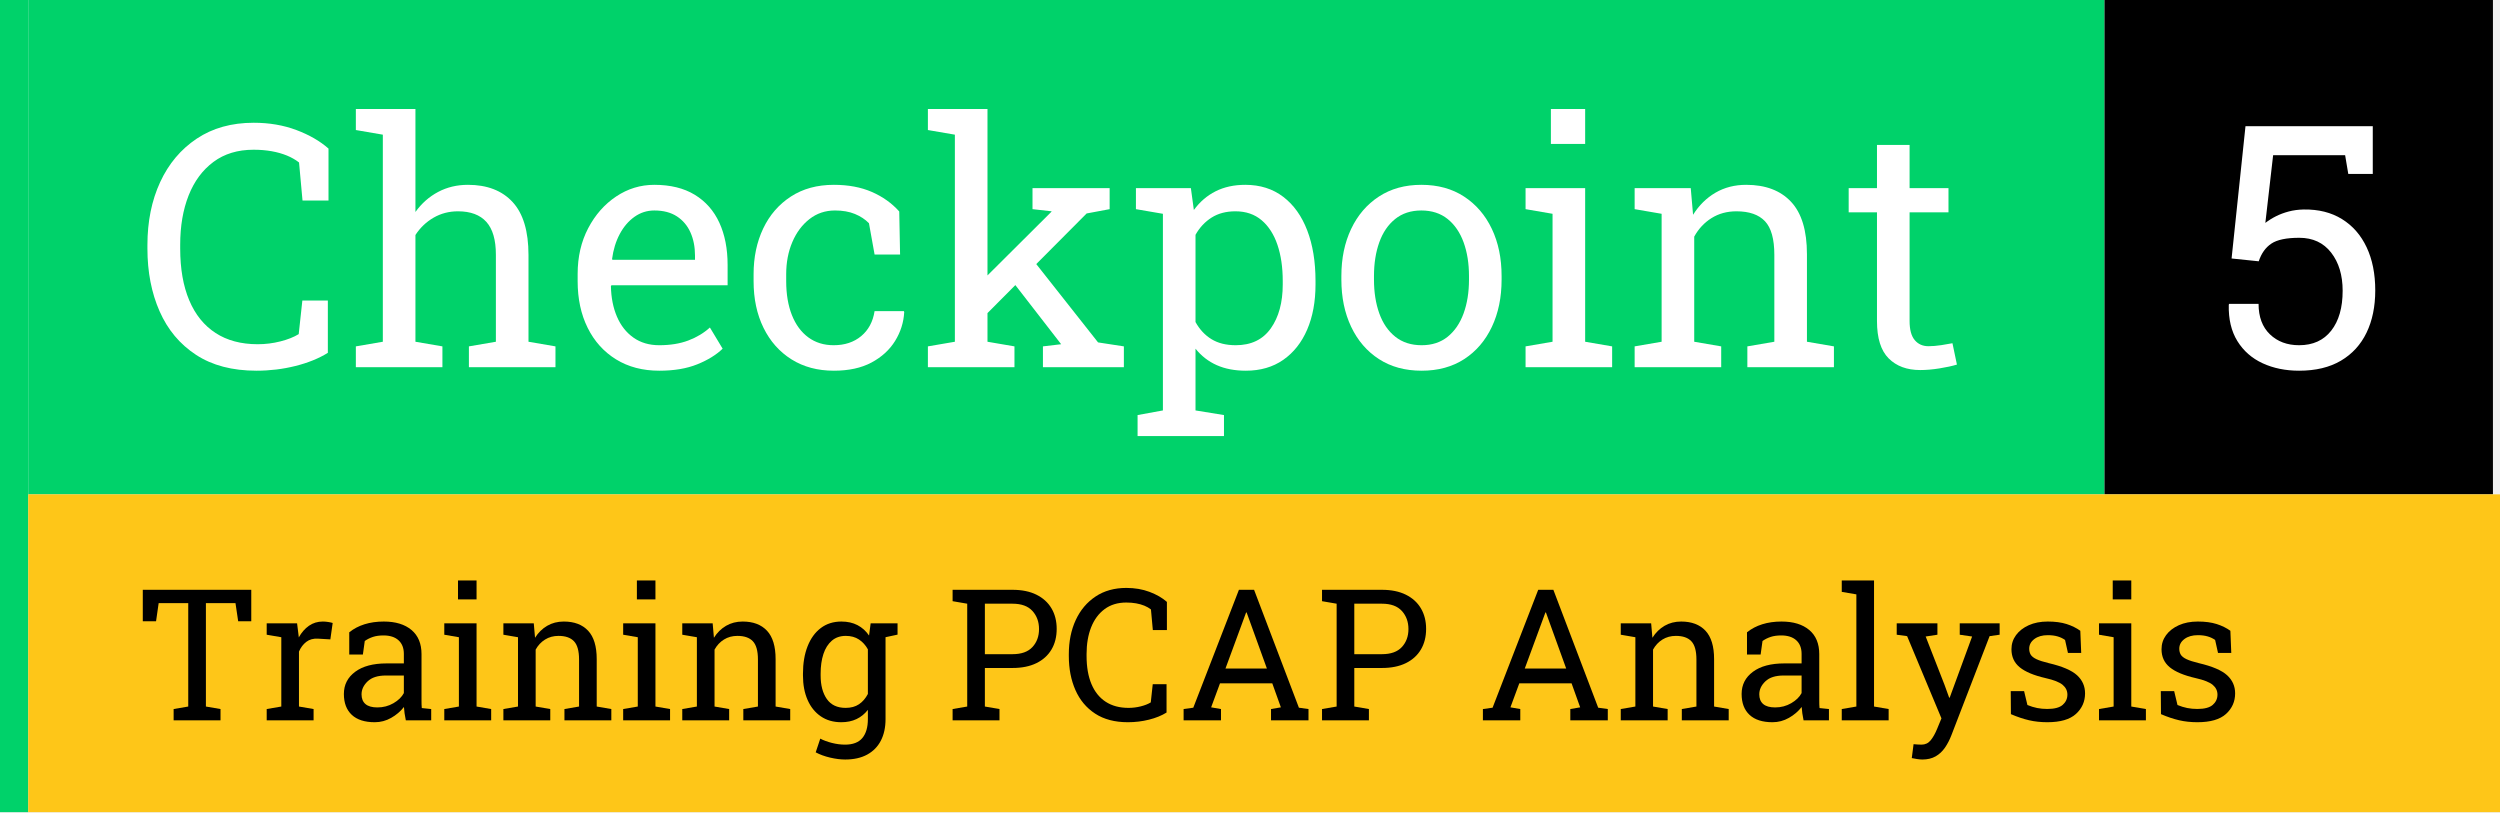
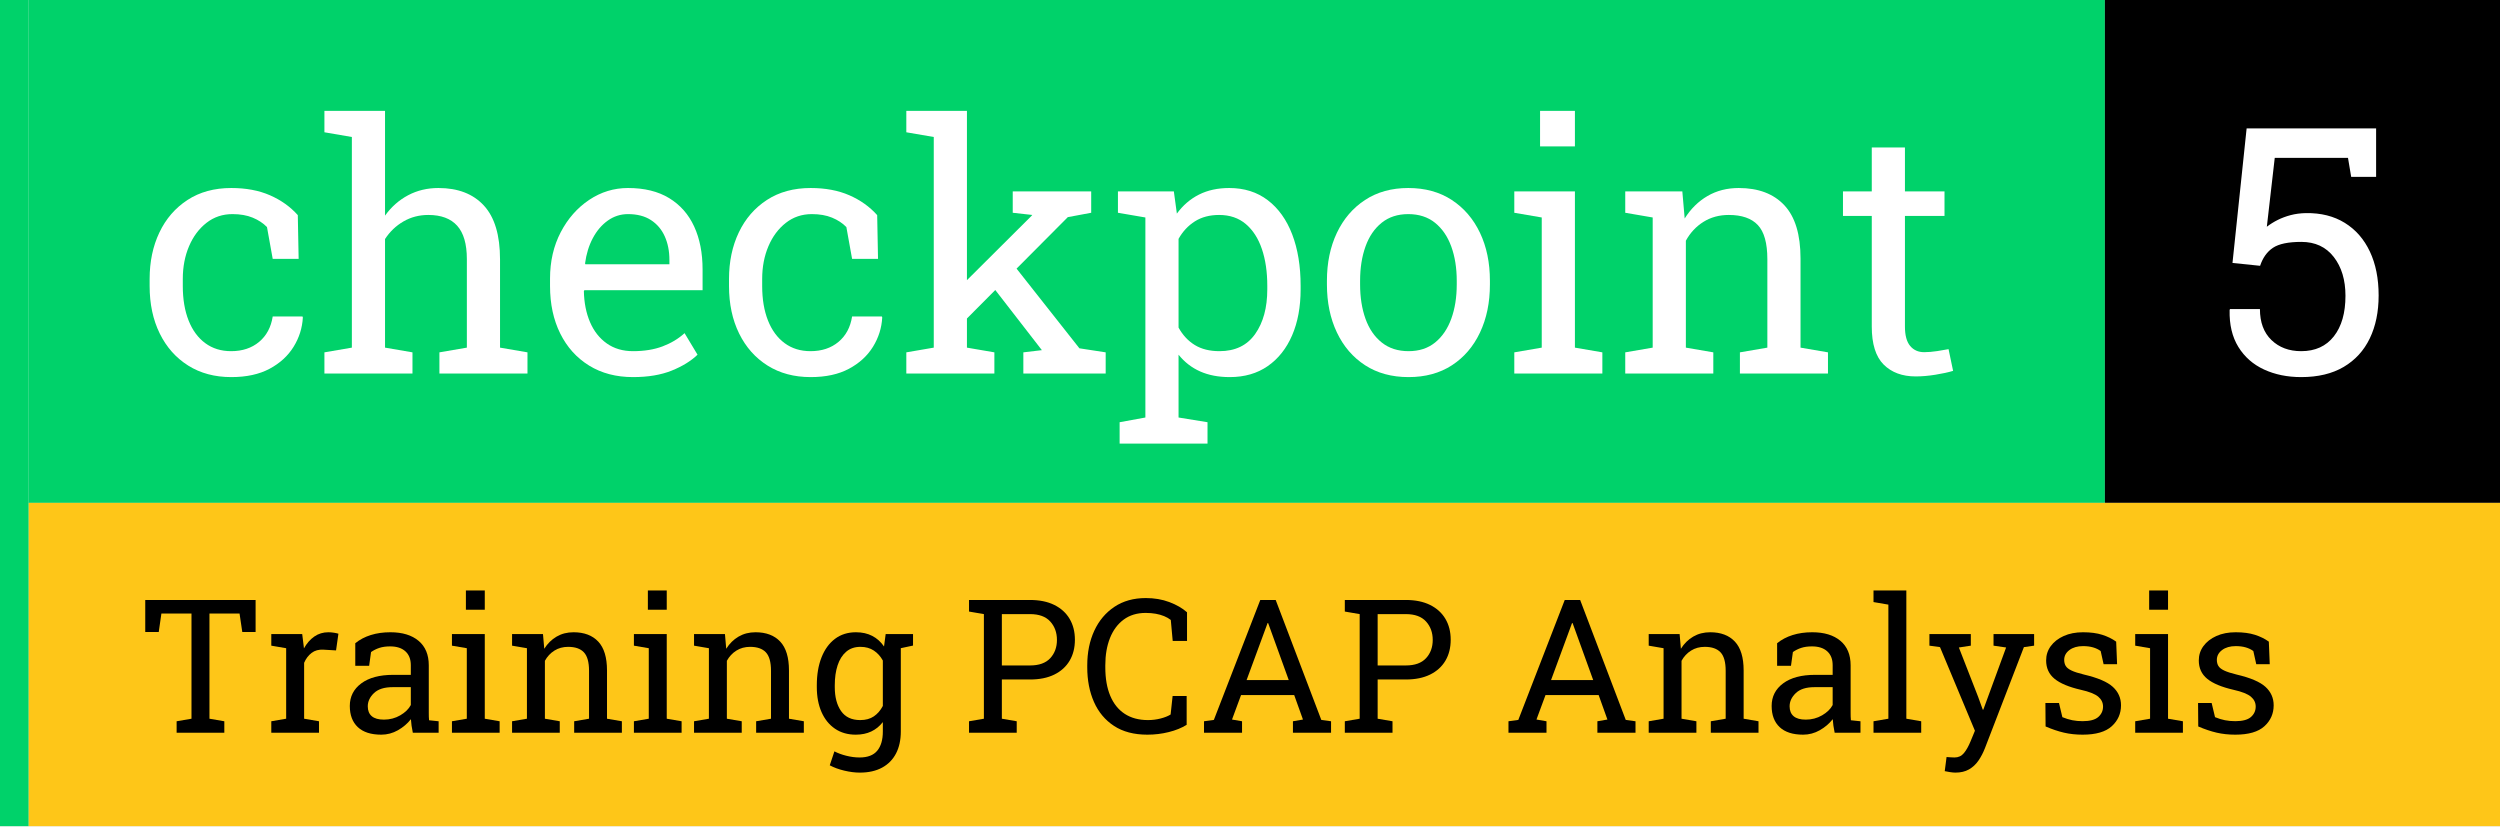
- <svg xmlns="http://www.w3.org/2000/svg" viewBox="0 0 354 115" width="354" height="115">
+ <svg xmlns="http://www.w3.org/2000/svg" viewBox="0 0 348 115" width="348" height="115">
  <rect x="0" y="0" width="4" height="115" fill="#00D26A" />
-   <rect x="4" y="0" width="294" height="70" fill="#00D26A" />
-   <rect x="298" y="0" width="55" height="70" fill="#000000" />
-   <rect x="4" y="70" width="350" height="45" fill="#FEC618" />
+   <rect x="4" y="0" width="289" height="70" fill="#00D26A" />
+   <rect x="293" y="0" width="55" height="70" fill="#000000" />
+   <rect x="4" y="70" width="344" height="45" fill="#FEC618" />
  <g fill="#FFFFFF">
-     <path d="M739 -21Q520 -21 373.5 75.0Q227 171 153.5 338.0Q80 505 80 717V738Q80 952 157.0 1118.5Q234 1285 378.0 1381.0Q522 1477 722 1477Q863 1477 980.0 1433.0Q1097 1389 1174 1321V1007H1017L996 1237Q964 1262 922.5 1279.0Q881 1296 830.5 1305.0Q780 1314 721 1314Q578 1314 479.0 1240.5Q380 1167 329.0 1038.0Q278 909 278 740V717Q278 534 332.5 404.5Q387 275 491.5 207.0Q596 139 746 139Q816 139 883.0 156.0Q950 173 994 200L1016 403H1170V87Q1088 36 974.0 7.5Q860 -21 739 -21Z" transform="translate(19.00, 52.00) scale(0.023438, -0.023438)" />
-     <path d="M49 0V126L212 154V1405L49 1433V1560H409V938Q465 1016 546.0 1059.0Q627 1102 726 1102Q900 1102 996.0 998.0Q1092 894 1092 678V154L1255 126V0H732V126L895 154V680Q895 814 837.5 878.0Q780 942 666 942Q585 942 518.5 903.5Q452 865 409 799V154L572 126V0Z" transform="translate(49.24, 52.00) scale(0.023438, -0.023438)" />
-     <path d="M567 -21Q417 -21 306.0 47.5Q195 116 134.5 238.0Q74 360 74 520V564Q74 718 137.5 839.5Q201 961 306.5 1031.5Q412 1102 537 1102Q683 1102 781.5 1042.0Q880 982 930.0 873.5Q980 765 980 618V495H278L275 490Q277 386 311.5 305.5Q346 225 411.0 179.0Q476 133 567 133Q667 133 742.5 161.5Q818 190 873 240L950 112Q892 56 796.5 17.5Q701 -21 567 -21ZM284 649H783V675Q783 753 755.5 814.5Q728 876 673.5 911.5Q619 947 537 947Q471 947 417.0 908.5Q363 870 328.0 804.0Q293 738 282 654Z" transform="translate(80.06, 52.00) scale(0.023438, -0.023438)" />
-     <path d="M563 -21Q416 -21 307.0 47.5Q198 116 138.0 238.0Q78 360 78 520V562Q78 716 136.0 838.0Q194 960 303.0 1031.0Q412 1102 563 1102Q694 1102 792.5 1059.0Q891 1016 958 941L963 681H809L775 870Q741 905 690.0 926.0Q639 947 570 947Q482 947 415.5 895.0Q349 843 312.0 756.0Q275 669 275 562V520Q275 402 309.5 315.0Q344 228 408.5 180.5Q473 133 562 133Q662 133 728.0 188.0Q794 243 809 339H986L988 333Q983 240 933.0 159.0Q883 78 790.5 28.5Q698 -21 563 -21Z" transform="translate(104.88, 52.00) scale(0.023438, -0.023438)" />
-     <path d="M64 0V126L227 154V1405L64 1433V1560H424V154L587 126V0ZM759 0V126L869 139L866 143L553 547L655 704L1092 150L1248 126V0ZM410 313 337 468 807 936 812 942 696 955V1082H1162V955L1023 929Z" transform="translate(129.89, 52.00) scale(0.023438, -0.023438)" />
-     <path d="M44 -416V-289L197 -261V927L34 955V1082H366L384 950Q438 1024 515.5 1063.0Q593 1102 695 1102Q829 1102 924.0 1029.5Q1019 957 1069.0 826.5Q1119 696 1119 521V500Q1119 344 1068.5 227.0Q1018 110 924.0 44.5Q830 -21 698 -21Q598 -21 522.5 12.5Q447 46 394 112V-261L566 -289V-416ZM637 133Q777 133 849.0 235.0Q921 337 921 500V521Q921 645 889.0 739.5Q857 834 793.5 888.0Q730 942 635 942Q551 942 491.0 904.0Q431 866 394 800V273Q431 206 490.5 169.5Q550 133 637 133Z" transform="translate(160.05, 52.00) scale(0.023438, -0.023438)" />
-     <path d="M563 -21Q413 -21 304.5 49.5Q196 120 137.0 244.5Q78 369 78 529V551Q78 711 137.0 835.5Q196 960 304.5 1031.0Q413 1102 561 1102Q711 1102 819.5 1031.0Q928 960 987.0 836.0Q1046 712 1046 551V529Q1046 368 987.0 243.5Q928 119 820.0 49.0Q712 -21 563 -21ZM563 133Q657 133 720.5 184.5Q784 236 816.5 325.5Q849 415 849 529V551Q849 665 816.5 754.5Q784 844 720.0 895.5Q656 947 561 947Q467 947 403.0 895.5Q339 844 307.0 754.5Q275 665 275 551V529Q275 415 307.0 325.5Q339 236 403.5 184.5Q468 133 563 133Z" transform="translate(188.11, 52.00) scale(0.023438, -0.023438)" />
-     <path d="M67 0V126L230 154V927L67 955V1082H427V154L590 126V0ZM220 1349V1560H427V1349Z" transform="translate(214.45, 52.00) scale(0.023438, -0.023438)" />
-     <path d="M74 0V126L237 154V927L74 955V1082H413L427 921Q481 1007 562.5 1054.5Q644 1102 748 1102Q923 1102 1019.0 999.5Q1115 897 1115 683V154L1278 126V0H755V126L918 154V679Q918 822 861.5 882.0Q805 942 689 942Q604 942 538.5 901.0Q473 860 434 789V154L597 126V0Z" transform="translate(229.73, 52.00) scale(0.023438, -0.023438)" />
-     <path d="M456 -17Q336 -17 265.5 53.5Q195 124 195 279V936H24V1082H195V1343H392V1082H627V936H392V279Q392 201 423.0 164.0Q454 127 506 127Q541 127 584.0 133.5Q627 140 651 145L678 16Q635 3 572.5 -7.0Q510 -17 456 -17Z" transform="translate(261.21, 52.00) scale(0.023438, -0.023438)" />
+     <path d="M563 -21Q416 -21 307.0 47.5Q198 116 138.0 238.0Q78 360 78 520V562Q78 716 136.0 838.0Q194 960 303.0 1031.0Q412 1102 563 1102Q694 1102 792.5 1059.0Q891 1016 958 941L963 681H809L775 870Q741 905 690.0 926.0Q639 947 570 947Q482 947 415.5 895.0Q349 843 312.0 756.0Q275 669 275 562V520Q275 402 309.5 315.0Q344 228 408.5 180.5Q473 133 562 133Q662 133 728.0 188.0Q794 243 809 339H986L988 333Q983 240 933.0 159.0Q883 78 790.5 28.5Q698 -21 563 -21Z" transform="translate(19.00, 52.00) scale(0.023438, -0.023438)" />
+     <path d="M49 0V126L212 154V1405L49 1433V1560H409V938Q465 1016 546.0 1059.0Q627 1102 726 1102Q900 1102 996.0 998.0Q1092 894 1092 678V154L1255 126V0H732V126L895 154V680Q895 814 837.5 878.0Q780 942 666 942Q585 942 518.5 903.5Q452 865 409 799V154L572 126V0Z" transform="translate(44.01, 52.00) scale(0.023438, -0.023438)" />
+     <path d="M567 -21Q417 -21 306.0 47.5Q195 116 134.5 238.0Q74 360 74 520V564Q74 718 137.5 839.5Q201 961 306.5 1031.5Q412 1102 537 1102Q683 1102 781.5 1042.0Q880 982 930.0 873.5Q980 765 980 618V495H278L275 490Q277 386 311.5 305.5Q346 225 411.0 179.0Q476 133 567 133Q667 133 742.5 161.5Q818 190 873 240L950 112Q892 56 796.5 17.5Q701 -21 567 -21ZM284 649H783V675Q783 753 755.5 814.5Q728 876 673.5 911.5Q619 947 537 947Q471 947 417.0 908.5Q363 870 328.0 804.0Q293 738 282 654Z" transform="translate(74.83, 52.00) scale(0.023438, -0.023438)" />
+     <path d="M563 -21Q416 -21 307.0 47.5Q198 116 138.0 238.0Q78 360 78 520V562Q78 716 136.0 838.0Q194 960 303.0 1031.0Q412 1102 563 1102Q694 1102 792.5 1059.0Q891 1016 958 941L963 681H809L775 870Q741 905 690.0 926.0Q639 947 570 947Q482 947 415.5 895.0Q349 843 312.0 756.0Q275 669 275 562V520Q275 402 309.5 315.0Q344 228 408.5 180.5Q473 133 562 133Q662 133 728.0 188.0Q794 243 809 339H986L988 333Q983 240 933.0 159.0Q883 78 790.5 28.5Q698 -21 563 -21Z" transform="translate(99.65, 52.00) scale(0.023438, -0.023438)" />
+     <path d="M64 0V126L227 154V1405L64 1433V1560H424V154L587 126V0ZM759 0V126L869 139L866 143L553 547L655 704L1092 150L1248 126V0ZM410 313 337 468 807 936 812 942 696 955V1082H1162V955L1023 929Z" transform="translate(124.66, 52.00) scale(0.023438, -0.023438)" />
+     <path d="M44 -416V-289L197 -261V927L34 955V1082H366L384 950Q438 1024 515.5 1063.0Q593 1102 695 1102Q829 1102 924.0 1029.5Q1019 957 1069.0 826.5Q1119 696 1119 521V500Q1119 344 1068.5 227.0Q1018 110 924.0 44.5Q830 -21 698 -21Q598 -21 522.5 12.5Q447 46 394 112V-261L566 -289V-416ZM637 133Q777 133 849.0 235.0Q921 337 921 500V521Q921 645 889.0 739.5Q857 834 793.5 888.0Q730 942 635 942Q551 942 491.0 904.0Q431 866 394 800V273Q431 206 490.5 169.5Q550 133 637 133Z" transform="translate(154.82, 52.00) scale(0.023438, -0.023438)" />
+     <path d="M563 -21Q413 -21 304.5 49.5Q196 120 137.0 244.5Q78 369 78 529V551Q78 711 137.0 835.5Q196 960 304.5 1031.0Q413 1102 561 1102Q711 1102 819.5 1031.0Q928 960 987.0 836.0Q1046 712 1046 551V529Q1046 368 987.0 243.5Q928 119 820.0 49.0Q712 -21 563 -21ZM563 133Q657 133 720.5 184.5Q784 236 816.5 325.5Q849 415 849 529V551Q849 665 816.5 754.5Q784 844 720.0 895.5Q656 947 561 947Q467 947 403.0 895.5Q339 844 307.0 754.5Q275 665 275 551V529Q275 415 307.0 325.5Q339 236 403.5 184.5Q468 133 563 133Z" transform="translate(182.88, 52.00) scale(0.023438, -0.023438)" />
+     <path d="M67 0V126L230 154V927L67 955V1082H427V154L590 126V0ZM220 1349V1560H427V1349Z" transform="translate(209.22, 52.00) scale(0.023438, -0.023438)" />
+     <path d="M74 0V126L237 154V927L74 955V1082H413L427 921Q481 1007 562.5 1054.5Q644 1102 748 1102Q923 1102 1019.0 999.5Q1115 897 1115 683V154L1278 126V0H755V126L918 154V679Q918 822 861.5 882.0Q805 942 689 942Q604 942 538.5 901.0Q473 860 434 789V154L597 126V0Z" transform="translate(224.50, 52.00) scale(0.023438, -0.023438)" />
+     <path d="M456 -17Q336 -17 265.5 53.5Q195 124 195 279V936H24V1082H195V1343H392V1082H627V936H392V279Q392 201 423.0 164.0Q454 127 506 127Q541 127 584.0 133.5Q627 140 651 145L678 16Q635 3 572.5 -7.0Q510 -17 456 -17Z" transform="translate(255.98, 52.00) scale(0.023438, -0.023438)" />
  </g>
  <g fill="#FFFFFF">
-     <path d="M522 -21Q399 -21 301.5 24.0Q204 69 149.0 158.0Q94 247 97 377L99 383H277Q277 265 345.5 199.0Q414 133 522 133Q647 133 716.0 221.0Q785 309 785 462Q785 603 715.5 692.5Q646 782 523 782Q407 782 354.5 747.0Q302 712 278 640L114 657L198 1456H967V1168H819L800 1281H365L318 872Q348 895 383.0 912.5Q418 930 459.5 941.0Q501 952 550 953Q684 955 781.0 895.0Q878 835 930.0 724.5Q982 614 982 464Q982 318 929.5 209.0Q877 100 774.5 39.5Q672 -21 522 -21Z" transform="translate(313.32, 52.00) scale(0.023438, -0.023438)" />
+     <path d="M522 -21Q399 -21 301.5 24.0Q204 69 149.0 158.0Q94 247 97 377L99 383H277Q277 265 345.5 199.0Q414 133 522 133Q647 133 716.0 221.0Q785 309 785 462Q785 603 715.5 692.5Q646 782 523 782Q407 782 354.5 747.0Q302 712 278 640L114 657L198 1456H967V1168H819L800 1281H365L318 872Q348 895 383.0 912.5Q418 930 459.5 941.0Q501 952 550 953Q684 955 781.0 895.0Q878 835 930.0 724.5Q982 614 982 464Q982 318 929.5 209.0Q877 100 774.5 39.5Q672 -21 522 -21Z" transform="translate(308.09, 52.00) scale(0.023438, -0.023438)" />
  </g>
  <g fill="#000000">
    <path d="M440 0V126L603 154V1307H273L244 1105H96V1456H1306V1105H1160L1130 1307H800V154L963 126V0Z" transform="translate(19.00, 102.00) scale(0.012695, -0.012695)" />
    <path d="M72 0V126L235 154V927L72 955V1082H411L428 944L430 925Q476 1008 543.5 1055.0Q611 1102 698 1102Q729 1102 761.5 1096.5Q794 1091 808 1086L782 903L645 911Q567 916 514.0 875.5Q461 835 432 767V154L595 126V0Z" transform="translate(36.85, 102.00) scale(0.012695, -0.012695)" />
    <path d="M424 -21Q255 -21 167.0 61.5Q79 144 79 294Q79 448 205.0 541.5Q331 635 555 635H748V741Q748 839 688.5 893.0Q629 947 521 947Q453 947 403.0 930.5Q353 914 312 885L291 734H139V982Q212 1041 309.0 1071.5Q406 1102 524 1102Q721 1102 833.0 1008.0Q945 914 945 739V218Q945 197 945.5 177.0Q946 157 948 137L1053 126V0H770Q761 44 756.0 79.0Q751 114 749 149Q692 76 606.5 27.5Q521 -21 424 -21ZM453 144Q551 144 632.0 191.0Q713 238 748 304V500H548Q412 500 344.0 435.0Q276 370 276 290Q276 219 320.0 181.5Q364 144 453 144Z" transform="translate(47.69, 102.00) scale(0.012695, -0.012695)" />
    <path d="M67 0V126L230 154V927L67 955V1082H427V154L590 126V0ZM220 1349V1560H427V1349Z" transform="translate(62.06, 102.00) scale(0.012695, -0.012695)" />
    <path d="M74 0V126L237 154V927L74 955V1082H413L427 921Q481 1007 562.5 1054.5Q644 1102 748 1102Q923 1102 1019.0 999.5Q1115 897 1115 683V154L1278 126V0H755V126L918 154V679Q918 822 861.5 882.0Q805 942 689 942Q604 942 538.5 901.0Q473 860 434 789V154L597 126V0Z" transform="translate(70.34, 102.00) scale(0.012695, -0.012695)" />
    <path d="M67 0V126L230 154V927L67 955V1082H427V154L590 126V0ZM220 1349V1560H427V1349Z" transform="translate(87.39, 102.00) scale(0.012695, -0.012695)" />
    <path d="M74 0V126L237 154V927L74 955V1082H413L427 921Q481 1007 562.5 1054.5Q644 1102 748 1102Q923 1102 1019.0 999.5Q1115 897 1115 683V154L1278 126V0H755V126L918 154V679Q918 822 861.5 882.0Q805 942 689 942Q604 942 538.5 901.0Q473 860 434 789V154L597 126V0Z" transform="translate(95.67, 102.00) scale(0.012695, -0.012695)" />
    <path d="M549 -437Q471 -437 380.0 -415.5Q289 -394 220 -357L271 -204Q326 -233 401.0 -252.0Q476 -271 547 -271Q679 -271 740.5 -197.0Q802 -123 802 14V117Q749 49 675.0 14.0Q601 -21 505 -21Q373 -21 277.0 44.5Q181 110 129.5 227.5Q78 345 78 500V521Q78 695 129.5 826.0Q181 957 277.0 1029.5Q373 1102 507 1102Q609 1102 686.0 1062.0Q763 1022 815 946L833 1082H999V14Q999 -126 946.5 -227.0Q894 -328 793.5 -382.5Q693 -437 549 -437ZM554 139Q643 139 703.0 179.5Q763 220 802 294V792Q764 861 703.0 901.5Q642 942 556 942Q462 942 399.5 888.0Q337 834 306.0 739.5Q275 645 275 521V500Q275 337 344.0 238.0Q413 139 554 139ZM969 921 892 1082H1133V956Z" transform="translate(112.71, 102.00) scale(0.012695, -0.012695)" />
    <path d="M81 0V126L244 154V1301L81 1329V1456H244H750Q906 1456 1016.0 1401.5Q1126 1347 1184.0 1249.0Q1242 1151 1242 1020Q1242 888 1184.0 790.0Q1126 692 1016.0 638.0Q906 584 750 584H441V154L604 126V0ZM441 738H750Q898 738 971.5 817.5Q1045 897 1045 1018Q1045 1139 971.5 1220.0Q898 1301 750 1301H441Z" transform="translate(133.86, 102.00) scale(0.012695, -0.012695)" />
    <path d="M739 -21Q520 -21 373.5 75.0Q227 171 153.5 338.0Q80 505 80 717V738Q80 952 157.0 1118.5Q234 1285 378.0 1381.0Q522 1477 722 1477Q863 1477 980.0 1433.0Q1097 1389 1174 1321V1007H1017L996 1237Q964 1262 922.5 1279.0Q881 1296 830.5 1305.0Q780 1314 721 1314Q578 1314 479.0 1240.5Q380 1167 329.0 1038.0Q278 909 278 740V717Q278 534 332.5 404.5Q387 275 491.5 207.0Q596 139 746 139Q816 139 883.0 156.0Q950 173 994 200L1016 403H1170V87Q1088 36 974.0 7.5Q860 -21 739 -21Z" transform="translate(150.33, 102.00) scale(0.012695, -0.012695)" />
    <path d="M70 0V126L178 141L687 1456H856L1356 141L1463 126V0H1045V126L1155 145L1059 413H476L377 145L487 126V0ZM537 578H999L785 1170L773 1203H767L755 1170Z" transform="translate(166.71, 102.00) scale(0.012695, -0.012695)" />
    <path d="M81 0V126L244 154V1301L81 1329V1456H244H750Q906 1456 1016.0 1401.5Q1126 1347 1184.0 1249.0Q1242 1151 1242 1020Q1242 888 1184.0 790.0Q1126 692 1016.0 638.0Q906 584 750 584H441V154L604 126V0ZM441 738H750Q898 738 971.5 817.5Q1045 897 1045 1018Q1045 1139 971.5 1220.0Q898 1301 750 1301H441Z" transform="translate(186.17, 102.00) scale(0.012695, -0.012695)" />
    <path d="M70 0V126L178 141L687 1456H856L1356 141L1463 126V0H1045V126L1155 145L1059 413H476L377 145L487 126V0ZM537 578H999L785 1170L773 1203H767L755 1170Z" transform="translate(209.09, 102.00) scale(0.012695, -0.012695)" />
    <path d="M74 0V126L237 154V927L74 955V1082H413L427 921Q481 1007 562.5 1054.5Q644 1102 748 1102Q923 1102 1019.0 999.5Q1115 897 1115 683V154L1278 126V0H755V126L918 154V679Q918 822 861.5 882.0Q805 942 689 942Q604 942 538.5 901.0Q473 860 434 789V154L597 126V0Z" transform="translate(228.56, 102.00) scale(0.012695, -0.012695)" />
    <path d="M424 -21Q255 -21 167.0 61.5Q79 144 79 294Q79 448 205.0 541.5Q331 635 555 635H748V741Q748 839 688.5 893.0Q629 947 521 947Q453 947 403.0 930.5Q353 914 312 885L291 734H139V982Q212 1041 309.0 1071.5Q406 1102 524 1102Q721 1102 833.0 1008.0Q945 914 945 739V218Q945 197 945.5 177.0Q946 157 948 137L1053 126V0H770Q761 44 756.0 79.0Q751 114 749 149Q692 76 606.5 27.5Q521 -21 424 -21ZM453 144Q551 144 632.0 191.0Q713 238 748 304V500H548Q412 500 344.0 435.0Q276 370 276 290Q276 219 320.0 181.5Q364 144 453 144Z" transform="translate(245.61, 102.00) scale(0.012695, -0.012695)" />
    <path d="M64 0V126L227 154V1405L64 1433V1560H424V154L587 126V0Z" transform="translate(259.98, 102.00) scale(0.012695, -0.012695)" />
    <path d="M309 -437Q286 -437 249.0 -431.5Q212 -426 192 -421L212 -266Q229 -268 259.0 -269.5Q289 -271 300 -271Q363 -271 402.5 -223.0Q442 -175 476 -92L523 22L140 939L24 955V1082H478V955L347 935L558 394L609 253H615L865 935L727 955V1082H1172V955L1060 939L634 -166Q604 -244 561.5 -305.5Q519 -367 457.5 -402.0Q396 -437 309 -437Z" transform="translate(268.27, 102.00) scale(0.012695, -0.012695)" />
    <path d="M512 -21Q403 -21 308.0 1.0Q213 23 106 69L104 326H253L290 171Q346 148 398.5 137.5Q451 127 512 127Q632 127 684.0 173.0Q736 219 736 287Q736 351 683.5 395.5Q631 440 493 471Q297 516 204.5 591.5Q112 667 112 793Q112 881 163.0 950.5Q214 1020 305.0 1061.0Q396 1102 517 1102Q640 1102 727.5 1074.0Q815 1046 880 999L890 752H742L710 896Q675 922 627.0 936.0Q579 950 517 950Q425 950 367.5 907.0Q310 864 310 799Q310 761 326.5 733.0Q343 705 390.0 682.5Q437 660 528 638Q754 585 843.5 503.0Q933 421 933 301Q933 164 831.5 71.5Q730 -21 512 -21Z" transform="translate(283.40, 102.00) scale(0.012695, -0.012695)" />
    <path d="M67 0V126L230 154V927L67 955V1082H427V154L590 126V0ZM220 1349V1560H427V1349Z" transform="translate(296.37, 102.00) scale(0.012695, -0.012695)" />
    <path d="M512 -21Q403 -21 308.0 1.0Q213 23 106 69L104 326H253L290 171Q346 148 398.5 137.5Q451 127 512 127Q632 127 684.0 173.0Q736 219 736 287Q736 351 683.5 395.5Q631 440 493 471Q297 516 204.5 591.5Q112 667 112 793Q112 881 163.0 950.5Q214 1020 305.0 1061.0Q396 1102 517 1102Q640 1102 727.5 1074.0Q815 1046 880 999L890 752H742L710 896Q675 922 627.0 936.0Q579 950 517 950Q425 950 367.5 907.0Q310 864 310 799Q310 761 326.5 733.0Q343 705 390.0 682.5Q437 660 528 638Q754 585 843.5 503.0Q933 421 933 301Q933 164 831.5 71.5Q730 -21 512 -21Z" transform="translate(304.65, 102.00) scale(0.012695, -0.012695)" />
  </g>
</svg>
